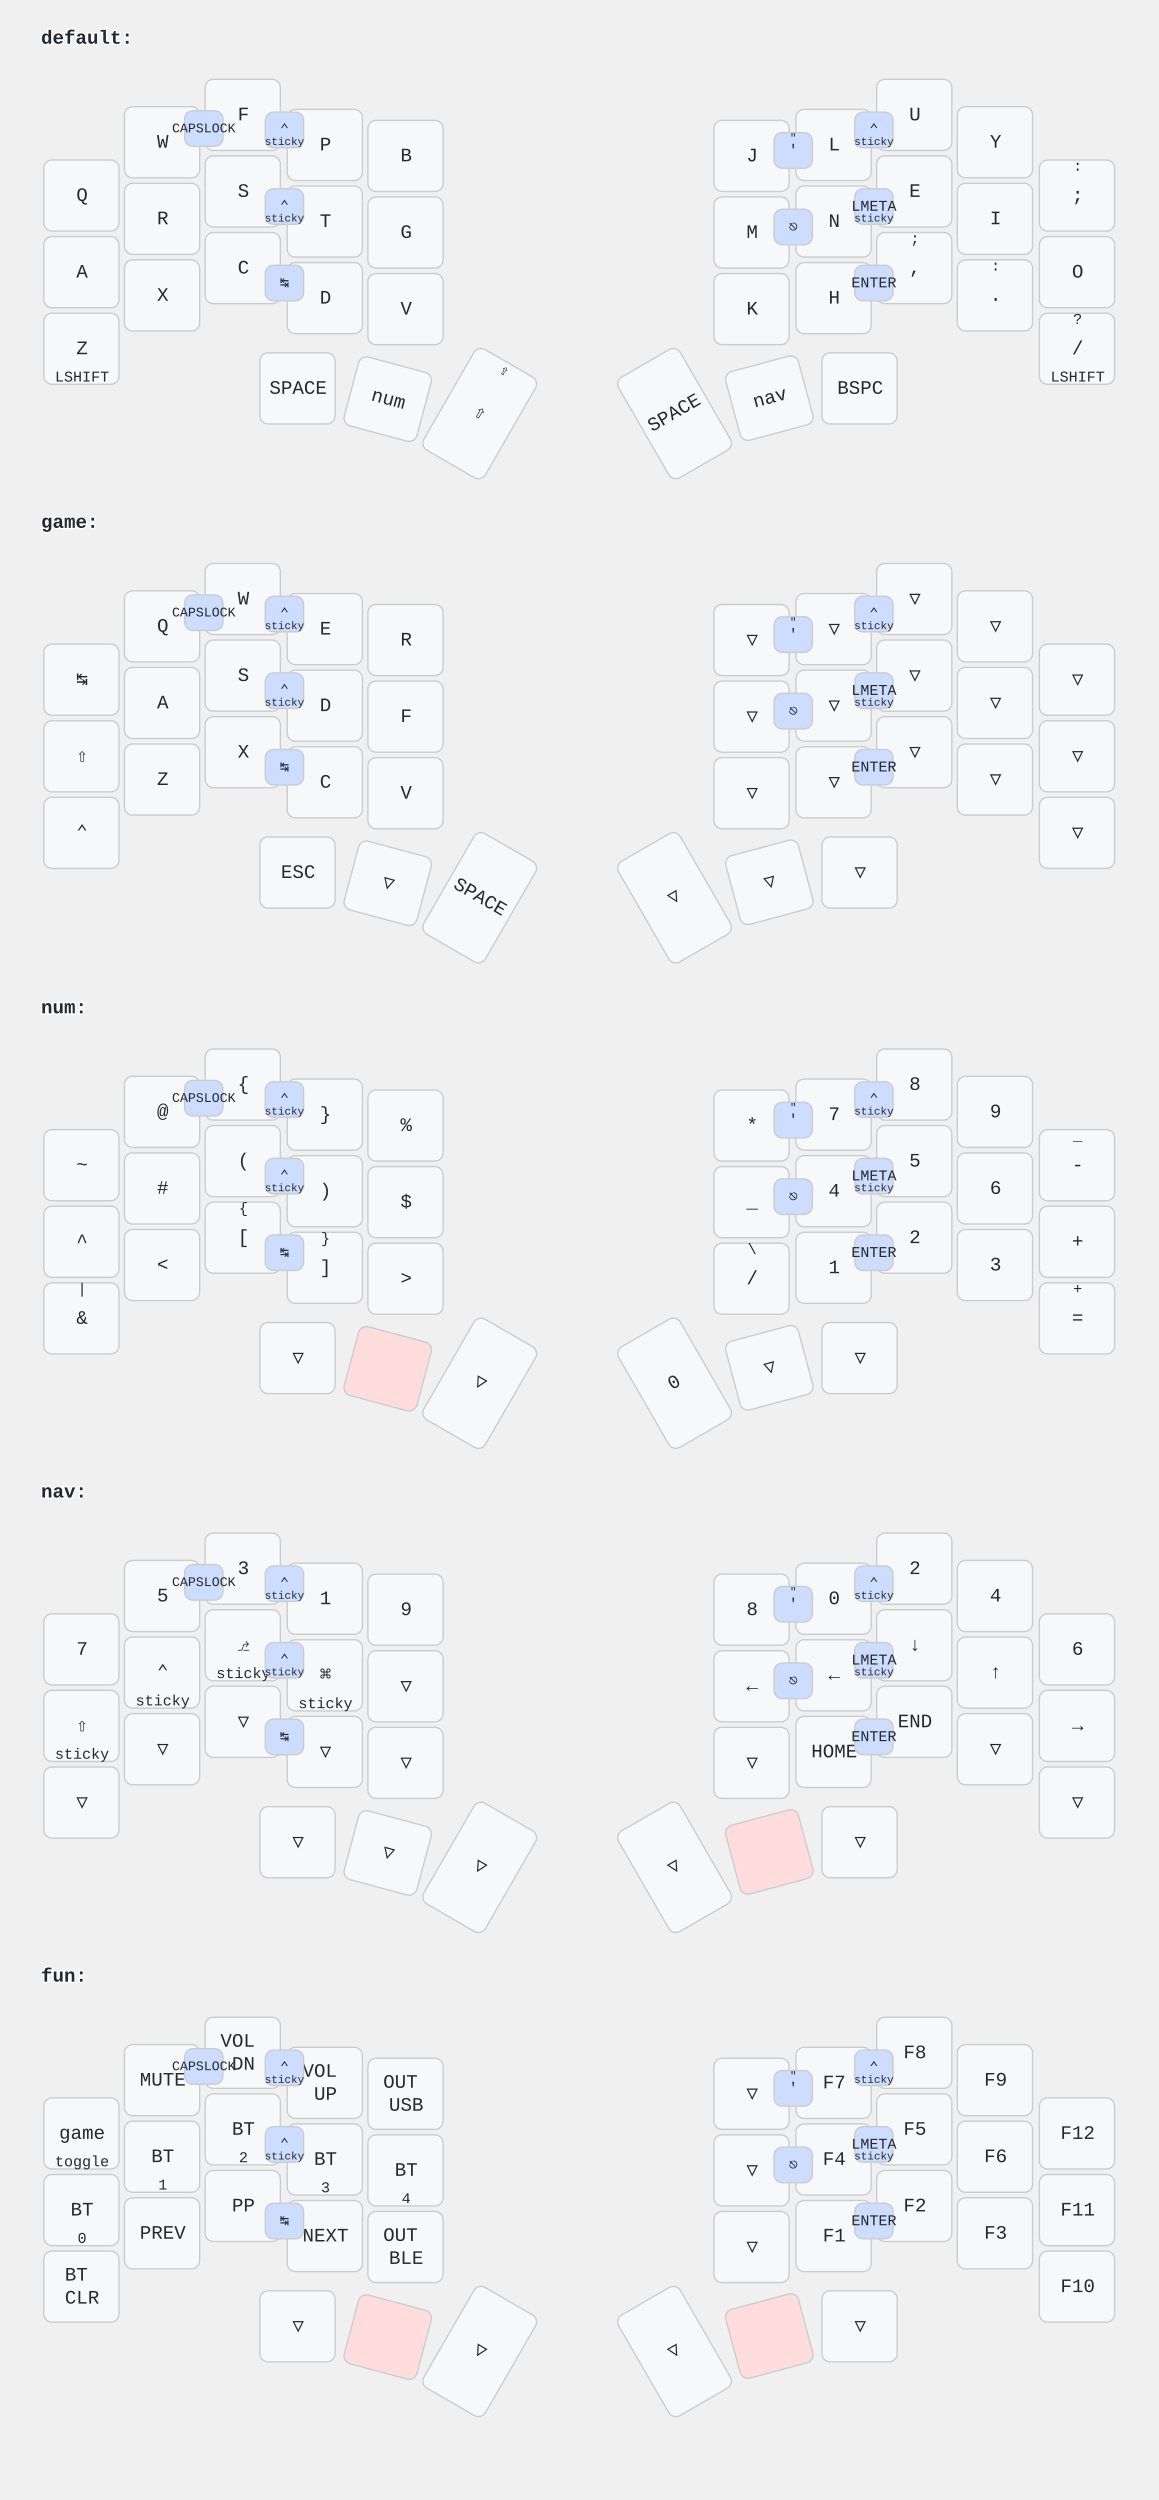
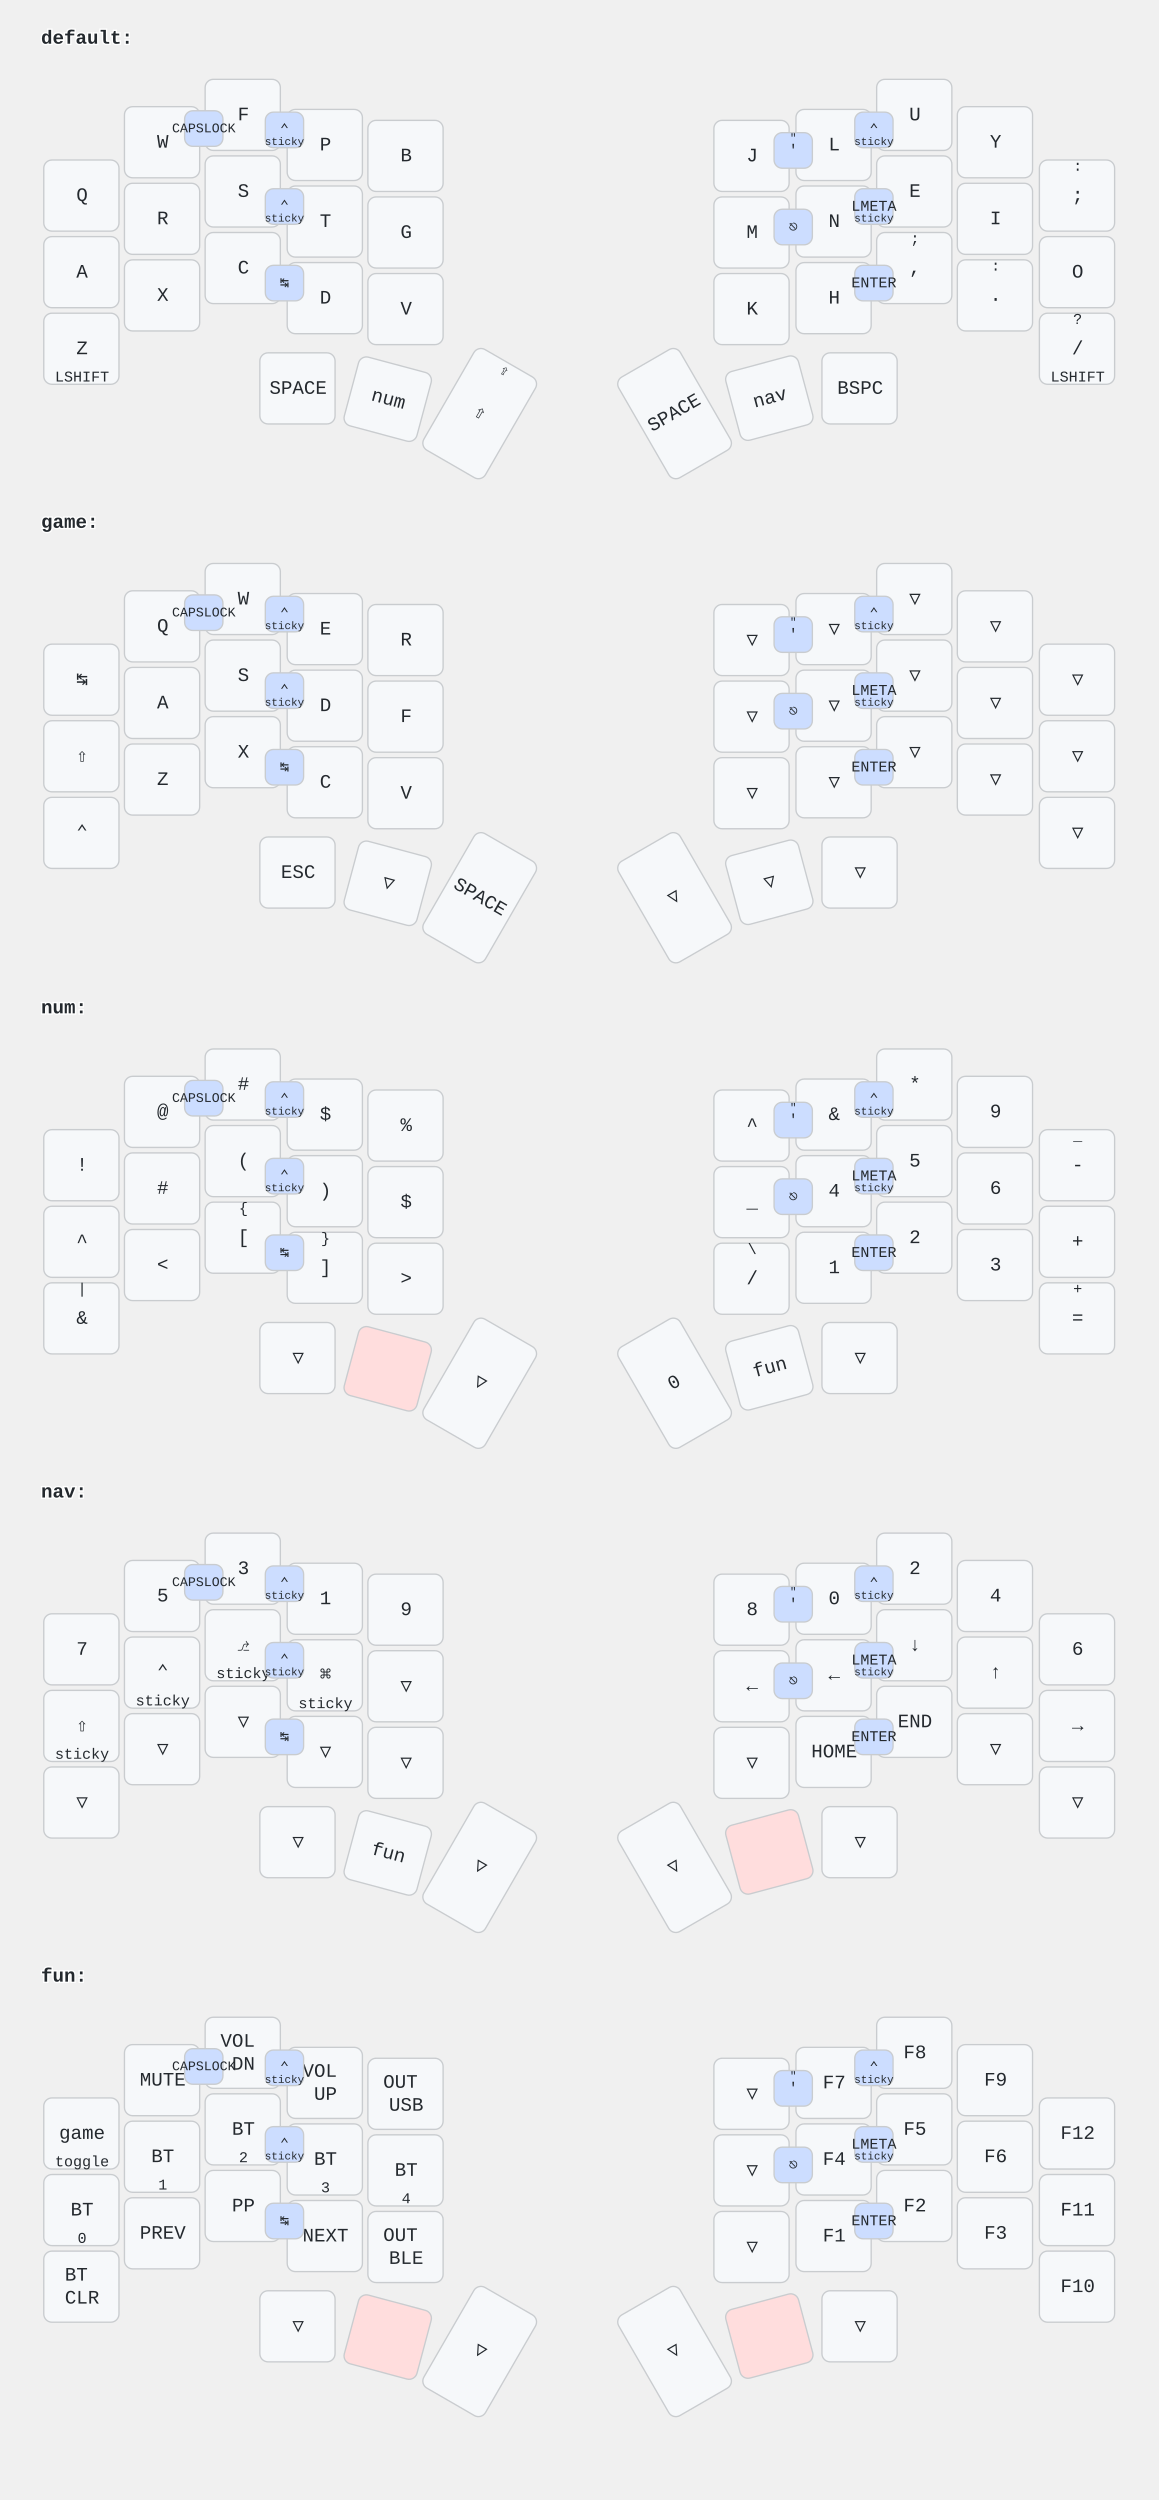
<svg xmlns="http://www.w3.org/2000/svg" width="847" height="1828" viewBox="0 0 847 1828" class="keymap">
  <style>/* font and background color specifications */
svg {
    font-family: SFMono-Regular,Consolas,Liberation Mono,Menlo,monospace;
    font-size: 14px;
    font-kerning: normal;
    text-rendering: optimizeLegibility;
    fill: #24292e;
}

/* default key styling */
rect {
    fill: #f6f8fa;
    stroke: #c9cccf;
    stroke-width: 1;
}

/* color accent for combo boxes */
rect.combo {
    fill: #cdf;
}

/* color accent for held keys */
rect.held, rect.combo.held {
    fill: #fdd;
}

/* color accent for ghost (optional) keys */
rect.ghost, rect.combo.ghost {
    fill: #ddd;
}

text {
    text-anchor: middle;
    dominant-baseline: middle;
}

/* styling for layer labels */
text.label {
    font-weight: bold;
    text-anchor: start;
    stroke: white;
    stroke-width: 2;
    paint-order: stroke;
}

/* styling for combo tap, and key hold/shifted label text */
text.combo, text.hold, text.shifted {
    font-size: 11px;
}

text.hold {
    text-anchor: middle;
    dominant-baseline: auto;
}

text.shifted {
    text-anchor: middle;
    dominant-baseline: hanging;
}

/* styling for hold/shifted label text in combo box */
text.combo.hold, text.combo.shifted {
    font-size: 8px;
}

/* styling for combo dendrons */
path {
    stroke-width: 1;
    stroke: gray;
    fill: none;
}
</style>
  <g transform="translate(30, 0)" class="layer-default">
    <text x="0" y="28" class="label" id="default">default:</text>
    <g transform="translate(0, 56)">
      <g transform="translate(30, 87)" class="key keypos-0">
        <rect rx="6" ry="6" x="-28" y="-26" width="55" height="52" class="key" />
        <text x="0" y="0" class="key tap">Q</text>
      </g>
      <g transform="translate(89, 48)" class="key keypos-1">
        <rect rx="6" ry="6" x="-28" y="-26" width="55" height="52" class="key" />
        <text x="0" y="0" class="key tap">W</text>
      </g>
      <g transform="translate(148, 28)" class="key keypos-2">
        <rect rx="6" ry="6" x="-28" y="-26" width="55" height="52" class="key" />
        <text x="0" y="0" class="key tap">F</text>
      </g>
      <g transform="translate(208, 50)" class="key keypos-3">
        <rect rx="6" ry="6" x="-28" y="-26" width="55" height="52" class="key" />
        <text x="0" y="0" class="key tap">P</text>
      </g>
      <g transform="translate(267, 58)" class="key keypos-4">
        <rect rx="6" ry="6" x="-28" y="-26" width="55" height="52" class="key" />
        <text x="0" y="0" class="key tap">B</text>
      </g>
      <g transform="translate(520, 58)" class="key keypos-5">
        <rect rx="6" ry="6" x="-28" y="-26" width="55" height="52" class="key" />
        <text x="0" y="0" class="key tap">J</text>
      </g>
      <g transform="translate(580, 50)" class="key keypos-6">
        <rect rx="6" ry="6" x="-28" y="-26" width="55" height="52" class="key" />
        <text x="0" y="0" class="key tap">L</text>
      </g>
      <g transform="translate(639, 28)" class="key keypos-7">
        <rect rx="6" ry="6" x="-28" y="-26" width="55" height="52" class="key" />
        <text x="0" y="0" class="key tap">U</text>
      </g>
      <g transform="translate(698, 48)" class="key keypos-8">
        <rect rx="6" ry="6" x="-28" y="-26" width="55" height="52" class="key" />
        <text x="0" y="0" class="key tap">Y</text>
      </g>
      <g transform="translate(758, 87)" class="key keypos-9">
        <rect rx="6" ry="6" x="-28" y="-26" width="55" height="52" class="key" />
        <text x="0" y="0" class="key tap">;</text>
        <text x="0" y="-24" class="key shifted">:</text>
      </g>
      <g transform="translate(30, 143)" class="key keypos-10">
        <rect rx="6" ry="6" x="-28" y="-26" width="55" height="52" class="key" />
        <text x="0" y="0" class="key tap">A</text>
      </g>
      <g transform="translate(89, 104)" class="key keypos-11">
        <rect rx="6" ry="6" x="-28" y="-26" width="55" height="52" class="key" />
        <text x="0" y="0" class="key tap">R</text>
      </g>
      <g transform="translate(148, 84)" class="key keypos-12">
        <rect rx="6" ry="6" x="-28" y="-26" width="55" height="52" class="key" />
        <text x="0" y="0" class="key tap">S</text>
      </g>
      <g transform="translate(208, 106)" class="key keypos-13">
        <rect rx="6" ry="6" x="-28" y="-26" width="55" height="52" class="key" />
        <text x="0" y="0" class="key tap">T</text>
      </g>
      <g transform="translate(267, 114)" class="key keypos-14">
        <rect rx="6" ry="6" x="-28" y="-26" width="55" height="52" class="key" />
        <text x="0" y="0" class="key tap">G</text>
      </g>
      <g transform="translate(520, 114)" class="key keypos-15">
        <rect rx="6" ry="6" x="-28" y="-26" width="55" height="52" class="key" />
        <text x="0" y="0" class="key tap">M</text>
      </g>
      <g transform="translate(580, 106)" class="key keypos-16">
        <rect rx="6" ry="6" x="-28" y="-26" width="55" height="52" class="key" />
        <text x="0" y="0" class="key tap">N</text>
      </g>
      <g transform="translate(639, 84)" class="key keypos-17">
        <rect rx="6" ry="6" x="-28" y="-26" width="55" height="52" class="key" />
        <text x="0" y="0" class="key tap">E</text>
      </g>
      <g transform="translate(698, 104)" class="key keypos-18">
        <rect rx="6" ry="6" x="-28" y="-26" width="55" height="52" class="key" />
        <text x="0" y="0" class="key tap">I</text>
      </g>
      <g transform="translate(758, 143)" class="key keypos-19">
        <rect rx="6" ry="6" x="-28" y="-26" width="55" height="52" class="key" />
        <text x="0" y="0" class="key tap">O</text>
      </g>
      <g transform="translate(30, 199)" class="key keypos-20">
        <rect rx="6" ry="6" x="-28" y="-26" width="55" height="52" class="key" />
        <text x="0" y="0" class="key tap">Z</text>
        <text x="0" y="24" class="key hold">LSHIFT</text>
      </g>
      <g transform="translate(89, 160)" class="key keypos-21">
        <rect rx="6" ry="6" x="-28" y="-26" width="55" height="52" class="key" />
        <text x="0" y="0" class="key tap">X</text>
      </g>
      <g transform="translate(148, 140)" class="key keypos-22">
        <rect rx="6" ry="6" x="-28" y="-26" width="55" height="52" class="key" />
        <text x="0" y="0" class="key tap">C</text>
      </g>
      <g transform="translate(208, 162)" class="key keypos-23">
        <rect rx="6" ry="6" x="-28" y="-26" width="55" height="52" class="key" />
        <text x="0" y="0" class="key tap">D</text>
      </g>
      <g transform="translate(267, 170)" class="key keypos-24">
        <rect rx="6" ry="6" x="-28" y="-26" width="55" height="52" class="key" />
        <text x="0" y="0" class="key tap">V</text>
      </g>
      <g transform="translate(520, 170)" class="key keypos-25">
        <rect rx="6" ry="6" x="-28" y="-26" width="55" height="52" class="key" />
        <text x="0" y="0" class="key tap">K</text>
      </g>
      <g transform="translate(580, 162)" class="key keypos-26">
        <rect rx="6" ry="6" x="-28" y="-26" width="55" height="52" class="key" />
        <text x="0" y="0" class="key tap">H</text>
      </g>
      <g transform="translate(639, 140)" class="key keypos-27">
        <rect rx="6" ry="6" x="-28" y="-26" width="55" height="52" class="key" />
        <text x="0" y="0" class="key tap">,</text>
        <text x="0" y="-24" class="key shifted">;</text>
      </g>
      <g transform="translate(698, 160)" class="key keypos-28">
        <rect rx="6" ry="6" x="-28" y="-26" width="55" height="52" class="key" />
        <text x="0" y="0" class="key tap">.</text>
        <text x="0" y="-24" class="key shifted">:</text>
      </g>
      <g transform="translate(758, 199)" class="key keypos-29">
        <rect rx="6" ry="6" x="-28" y="-26" width="55" height="52" class="key" />
        <text x="0" y="0" class="key tap">/</text>
        <text x="0" y="24" class="key hold">LSHIFT</text>
        <text x="0" y="-24" class="key shifted">?</text>
      </g>
      <g transform="translate(188, 228)" class="key keypos-30">
        <rect rx="6" ry="6" x="-28" y="-26" width="55" height="52" class="key" />
        <text x="0" y="0" class="key tap">SPACE</text>
      </g>
      <g transform="translate(254, 236) rotate(15.0)" class="key keypos-31">
        <rect rx="6" ry="6" x="-28" y="-26" width="55" height="52" class="key" />
        <a href="#num">
          <text x="0" y="0" class="key tap layer-activator">num</text>
        </a>
      </g>
      <g transform="translate(321, 246) rotate(30.0)" class="key keypos-32">
        <rect rx="6" ry="6" x="-26" y="-42" width="52" height="85" class="key" />
        <text x="0" y="0" class="key tap">⇧</text>
        <text x="0" y="-40" class="key shifted">⇪</text>
      </g>
      <g transform="translate(463, 246) rotate(-30.0)" class="key keypos-33">
        <rect rx="6" ry="6" x="-26" y="-42" width="52" height="85" class="key" />
        <text x="0" y="0" class="key tap">SPACE</text>
      </g>
      <g transform="translate(533, 235) rotate(-15.0)" class="key keypos-34">
        <rect rx="6" ry="6" x="-28" y="-26" width="55" height="52" class="key" />
        <a href="#nav">
          <text x="0" y="0" class="key tap layer-activator">nav</text>
        </a>
      </g>
      <g transform="translate(599, 228)" class="key keypos-35">
        <rect rx="6" ry="6" x="-28" y="-26" width="55" height="52" class="key" />
        <text x="0" y="0" class="key tap">BSPC</text>
      </g>
      <g class="combo combopos-0">
        <rect rx="6" ry="6" x="536" y="41" width="28" height="26" class="combo" />
        <text x="550" y="54" class="combo tap">'</text>
        <text x="550" y="43" class="combo shifted">"</text>
      </g>
      <g class="combo combopos-1">
        <rect rx="6" ry="6" x="536" y="97" width="28" height="26" class="combo" />
        <text x="550" y="110" class="combo tap">⎋</text>
      </g>
      <g class="combo combopos-2">
        <rect rx="6" ry="6" x="595" y="82" width="28" height="26" class="combo" />
        <text x="609" y="95" class="combo tap">LMETA</text>
        <text x="609" y="106" class="combo hold">sticky</text>
      </g>
      <g class="combo combopos-3">
        <rect rx="6" ry="6" x="595" y="26" width="28" height="26" class="combo" />
        <text x="609" y="39" class="combo tap">⌃</text>
        <text x="609" y="50" class="combo hold">sticky</text>
      </g>
      <g class="combo combopos-4">
        <rect rx="6" ry="6" x="164" y="26" width="28" height="26" class="combo" />
        <text x="178" y="39" class="combo tap">⌃</text>
        <text x="178" y="50" class="combo hold">sticky</text>
      </g>
      <g class="combo combopos-5">
        <rect rx="6" ry="6" x="164" y="82" width="28" height="26" class="combo" />
        <text x="178" y="95" class="combo tap">⌃</text>
        <text x="178" y="106" class="combo hold">sticky</text>
      </g>
      <g class="combo combopos-6">
        <rect rx="6" ry="6" x="595" y="138" width="28" height="26" class="combo" />
        <text x="609" y="151" class="combo tap">ENTER</text>
      </g>
      <g class="combo combopos-7">
        <rect rx="6" ry="6" x="164" y="138" width="28" height="26" class="combo" />
        <text x="178" y="151" class="combo tap">↹</text>
      </g>
      <g class="combo combopos-8">
        <rect rx="6" ry="6" x="105" y="25" width="28" height="26" class="combo" />
        <text x="119" y="38" class="combo tap">
          <tspan style="font-size: 88%">CAPSLOCK</tspan>
        </text>
      </g>
    </g>
  </g>
  <g transform="translate(30, 354)" class="layer-game">
    <text x="0" y="28" class="label" id="game">game:</text>
    <g transform="translate(0, 56)">
      <g transform="translate(30, 87)" class="key keypos-0">
        <rect rx="6" ry="6" x="-28" y="-26" width="55" height="52" class="key" />
        <text x="0" y="0" class="key tap">↹</text>
      </g>
      <g transform="translate(89, 48)" class="key keypos-1">
        <rect rx="6" ry="6" x="-28" y="-26" width="55" height="52" class="key" />
        <text x="0" y="0" class="key tap">Q</text>
      </g>
      <g transform="translate(148, 28)" class="key keypos-2">
        <rect rx="6" ry="6" x="-28" y="-26" width="55" height="52" class="key" />
        <text x="0" y="0" class="key tap">W</text>
      </g>
      <g transform="translate(208, 50)" class="key keypos-3">
        <rect rx="6" ry="6" x="-28" y="-26" width="55" height="52" class="key" />
        <text x="0" y="0" class="key tap">E</text>
      </g>
      <g transform="translate(267, 58)" class="key keypos-4">
        <rect rx="6" ry="6" x="-28" y="-26" width="55" height="52" class="key" />
        <text x="0" y="0" class="key tap">R</text>
      </g>
      <g transform="translate(520, 58)" class="key trans keypos-5">
        <rect rx="6" ry="6" x="-28" y="-26" width="55" height="52" class="key trans" />
        <text x="0" y="0" class="key trans tap">▽</text>
      </g>
      <g transform="translate(580, 50)" class="key trans keypos-6">
        <rect rx="6" ry="6" x="-28" y="-26" width="55" height="52" class="key trans" />
        <text x="0" y="0" class="key trans tap">▽</text>
      </g>
      <g transform="translate(639, 28)" class="key trans keypos-7">
        <rect rx="6" ry="6" x="-28" y="-26" width="55" height="52" class="key trans" />
        <text x="0" y="0" class="key trans tap">▽</text>
      </g>
      <g transform="translate(698, 48)" class="key trans keypos-8">
        <rect rx="6" ry="6" x="-28" y="-26" width="55" height="52" class="key trans" />
        <text x="0" y="0" class="key trans tap">▽</text>
      </g>
      <g transform="translate(758, 87)" class="key trans keypos-9">
        <rect rx="6" ry="6" x="-28" y="-26" width="55" height="52" class="key trans" />
        <text x="0" y="0" class="key trans tap">▽</text>
      </g>
      <g transform="translate(30, 143)" class="key keypos-10">
        <rect rx="6" ry="6" x="-28" y="-26" width="55" height="52" class="key" />
        <text x="0" y="0" class="key tap">⇧</text>
      </g>
      <g transform="translate(89, 104)" class="key keypos-11">
        <rect rx="6" ry="6" x="-28" y="-26" width="55" height="52" class="key" />
        <text x="0" y="0" class="key tap">A</text>
      </g>
      <g transform="translate(148, 84)" class="key keypos-12">
        <rect rx="6" ry="6" x="-28" y="-26" width="55" height="52" class="key" />
        <text x="0" y="0" class="key tap">S</text>
      </g>
      <g transform="translate(208, 106)" class="key keypos-13">
        <rect rx="6" ry="6" x="-28" y="-26" width="55" height="52" class="key" />
        <text x="0" y="0" class="key tap">D</text>
      </g>
      <g transform="translate(267, 114)" class="key keypos-14">
        <rect rx="6" ry="6" x="-28" y="-26" width="55" height="52" class="key" />
        <text x="0" y="0" class="key tap">F</text>
      </g>
      <g transform="translate(520, 114)" class="key trans keypos-15">
        <rect rx="6" ry="6" x="-28" y="-26" width="55" height="52" class="key trans" />
        <text x="0" y="0" class="key trans tap">▽</text>
      </g>
      <g transform="translate(580, 106)" class="key trans keypos-16">
        <rect rx="6" ry="6" x="-28" y="-26" width="55" height="52" class="key trans" />
        <text x="0" y="0" class="key trans tap">▽</text>
      </g>
      <g transform="translate(639, 84)" class="key trans keypos-17">
        <rect rx="6" ry="6" x="-28" y="-26" width="55" height="52" class="key trans" />
        <text x="0" y="0" class="key trans tap">▽</text>
      </g>
      <g transform="translate(698, 104)" class="key trans keypos-18">
        <rect rx="6" ry="6" x="-28" y="-26" width="55" height="52" class="key trans" />
        <text x="0" y="0" class="key trans tap">▽</text>
      </g>
      <g transform="translate(758, 143)" class="key trans keypos-19">
        <rect rx="6" ry="6" x="-28" y="-26" width="55" height="52" class="key trans" />
        <text x="0" y="0" class="key trans tap">▽</text>
      </g>
      <g transform="translate(30, 199)" class="key keypos-20">
        <rect rx="6" ry="6" x="-28" y="-26" width="55" height="52" class="key" />
        <text x="0" y="0" class="key tap">⌃</text>
      </g>
      <g transform="translate(89, 160)" class="key keypos-21">
        <rect rx="6" ry="6" x="-28" y="-26" width="55" height="52" class="key" />
        <text x="0" y="0" class="key tap">Z</text>
      </g>
      <g transform="translate(148, 140)" class="key keypos-22">
        <rect rx="6" ry="6" x="-28" y="-26" width="55" height="52" class="key" />
        <text x="0" y="0" class="key tap">X</text>
      </g>
      <g transform="translate(208, 162)" class="key keypos-23">
        <rect rx="6" ry="6" x="-28" y="-26" width="55" height="52" class="key" />
        <text x="0" y="0" class="key tap">C</text>
      </g>
      <g transform="translate(267, 170)" class="key keypos-24">
        <rect rx="6" ry="6" x="-28" y="-26" width="55" height="52" class="key" />
        <text x="0" y="0" class="key tap">V</text>
      </g>
      <g transform="translate(520, 170)" class="key trans keypos-25">
        <rect rx="6" ry="6" x="-28" y="-26" width="55" height="52" class="key trans" />
        <text x="0" y="0" class="key trans tap">▽</text>
      </g>
      <g transform="translate(580, 162)" class="key trans keypos-26">
        <rect rx="6" ry="6" x="-28" y="-26" width="55" height="52" class="key trans" />
        <text x="0" y="0" class="key trans tap">▽</text>
      </g>
      <g transform="translate(639, 140)" class="key trans keypos-27">
        <rect rx="6" ry="6" x="-28" y="-26" width="55" height="52" class="key trans" />
        <text x="0" y="0" class="key trans tap">▽</text>
      </g>
      <g transform="translate(698, 160)" class="key trans keypos-28">
        <rect rx="6" ry="6" x="-28" y="-26" width="55" height="52" class="key trans" />
        <text x="0" y="0" class="key trans tap">▽</text>
      </g>
      <g transform="translate(758, 199)" class="key trans keypos-29">
        <rect rx="6" ry="6" x="-28" y="-26" width="55" height="52" class="key trans" />
        <text x="0" y="0" class="key trans tap">▽</text>
      </g>
      <g transform="translate(188, 228)" class="key keypos-30">
        <rect rx="6" ry="6" x="-28" y="-26" width="55" height="52" class="key" />
        <text x="0" y="0" class="key tap">ESC</text>
      </g>
      <g transform="translate(254, 236) rotate(15.0)" class="key trans keypos-31">
        <rect rx="6" ry="6" x="-28" y="-26" width="55" height="52" class="key trans" />
        <text x="0" y="0" class="key trans tap">▽</text>
      </g>
      <g transform="translate(321, 246) rotate(30.0)" class="key keypos-32">
        <rect rx="6" ry="6" x="-26" y="-42" width="52" height="85" class="key" />
        <text x="0" y="0" class="key tap">SPACE</text>
      </g>
      <g transform="translate(463, 246) rotate(-30.0)" class="key trans keypos-33">
        <rect rx="6" ry="6" x="-26" y="-42" width="52" height="85" class="key trans" />
        <text x="0" y="0" class="key trans tap">▽</text>
      </g>
      <g transform="translate(533, 235) rotate(-15.0)" class="key trans keypos-34">
        <rect rx="6" ry="6" x="-28" y="-26" width="55" height="52" class="key trans" />
        <text x="0" y="0" class="key trans tap">▽</text>
      </g>
      <g transform="translate(599, 228)" class="key trans keypos-35">
        <rect rx="6" ry="6" x="-28" y="-26" width="55" height="52" class="key trans" />
        <text x="0" y="0" class="key trans tap">▽</text>
      </g>
      <g class="combo combopos-0">
        <rect rx="6" ry="6" x="536" y="41" width="28" height="26" class="combo" />
        <text x="550" y="54" class="combo tap">'</text>
        <text x="550" y="43" class="combo shifted">"</text>
      </g>
      <g class="combo combopos-1">
        <rect rx="6" ry="6" x="536" y="97" width="28" height="26" class="combo" />
        <text x="550" y="110" class="combo tap">⎋</text>
      </g>
      <g class="combo combopos-2">
        <rect rx="6" ry="6" x="595" y="82" width="28" height="26" class="combo" />
        <text x="609" y="95" class="combo tap">LMETA</text>
        <text x="609" y="106" class="combo hold">sticky</text>
      </g>
      <g class="combo combopos-3">
        <rect rx="6" ry="6" x="595" y="26" width="28" height="26" class="combo" />
        <text x="609" y="39" class="combo tap">⌃</text>
        <text x="609" y="50" class="combo hold">sticky</text>
      </g>
      <g class="combo combopos-4">
        <rect rx="6" ry="6" x="164" y="26" width="28" height="26" class="combo" />
        <text x="178" y="39" class="combo tap">⌃</text>
        <text x="178" y="50" class="combo hold">sticky</text>
      </g>
      <g class="combo combopos-5">
        <rect rx="6" ry="6" x="164" y="82" width="28" height="26" class="combo" />
        <text x="178" y="95" class="combo tap">⌃</text>
        <text x="178" y="106" class="combo hold">sticky</text>
      </g>
      <g class="combo combopos-6">
        <rect rx="6" ry="6" x="595" y="138" width="28" height="26" class="combo" />
        <text x="609" y="151" class="combo tap">ENTER</text>
      </g>
      <g class="combo combopos-7">
        <rect rx="6" ry="6" x="164" y="138" width="28" height="26" class="combo" />
        <text x="178" y="151" class="combo tap">↹</text>
      </g>
      <g class="combo combopos-8">
        <rect rx="6" ry="6" x="105" y="25" width="28" height="26" class="combo" />
        <text x="119" y="38" class="combo tap">
          <tspan style="font-size: 88%">CAPSLOCK</tspan>
        </text>
      </g>
    </g>
  </g>
  <g transform="translate(30, 709)" class="layer-num">
    <text x="0" y="28" class="label" id="num">num:</text>
    <g transform="translate(0, 56)">
      <g transform="translate(30, 87)" class="key keypos-0">
        <rect rx="6" ry="6" x="-28" y="-26" width="55" height="52" class="key" />
-         <text x="0" y="0" class="key tap">~</text>
+         <text x="0" y="0" class="key tap">!</text>
      </g>
      <g transform="translate(89, 48)" class="key keypos-1">
        <rect rx="6" ry="6" x="-28" y="-26" width="55" height="52" class="key" />
        <text x="0" y="0" class="key tap">@</text>
      </g>
      <g transform="translate(148, 28)" class="key keypos-2">
        <rect rx="6" ry="6" x="-28" y="-26" width="55" height="52" class="key" />
-         <text x="0" y="0" class="key tap">{</text>
+         <text x="0" y="0" class="key tap">#</text>
      </g>
      <g transform="translate(208, 50)" class="key keypos-3">
        <rect rx="6" ry="6" x="-28" y="-26" width="55" height="52" class="key" />
-         <text x="0" y="0" class="key tap">}</text>
+         <text x="0" y="0" class="key tap">$</text>
      </g>
      <g transform="translate(267, 58)" class="key keypos-4">
        <rect rx="6" ry="6" x="-28" y="-26" width="55" height="52" class="key" />
        <text x="0" y="0" class="key tap">%</text>
      </g>
      <g transform="translate(520, 58)" class="key keypos-5">
        <rect rx="6" ry="6" x="-28" y="-26" width="55" height="52" class="key" />
+         <text x="0" y="0" class="key tap">^</text>
+       </g>
+       <g transform="translate(580, 50)" class="key keypos-6">
+         <rect rx="6" ry="6" x="-28" y="-26" width="55" height="52" class="key" />
+         <text x="0" y="0" class="key tap">&amp;</text>
+       </g>
+       <g transform="translate(639, 28)" class="key keypos-7">
+         <rect rx="6" ry="6" x="-28" y="-26" width="55" height="52" class="key" />
        <text x="0" y="0" class="key tap">*</text>
-       </g>
-       <g transform="translate(580, 50)" class="key keypos-6">
-         <rect rx="6" ry="6" x="-28" y="-26" width="55" height="52" class="key" />
-         <text x="0" y="0" class="key tap">7</text>
-       </g>
-       <g transform="translate(639, 28)" class="key keypos-7">
-         <rect rx="6" ry="6" x="-28" y="-26" width="55" height="52" class="key" />
-         <text x="0" y="0" class="key tap">8</text>
      </g>
      <g transform="translate(698, 48)" class="key keypos-8">
        <rect rx="6" ry="6" x="-28" y="-26" width="55" height="52" class="key" />
        <text x="0" y="0" class="key tap">9</text>
      </g>
      <g transform="translate(758, 87)" class="key keypos-9">
        <rect rx="6" ry="6" x="-28" y="-26" width="55" height="52" class="key" />
        <text x="0" y="0" class="key tap">-</text>
        <text x="0" y="-24" class="key shifted">_</text>
      </g>
      <g transform="translate(30, 143)" class="key keypos-10">
        <rect rx="6" ry="6" x="-28" y="-26" width="55" height="52" class="key" />
        <text x="0" y="0" class="key tap">^</text>
      </g>
      <g transform="translate(89, 104)" class="key keypos-11">
        <rect rx="6" ry="6" x="-28" y="-26" width="55" height="52" class="key" />
        <text x="0" y="0" class="key tap">#</text>
      </g>
      <g transform="translate(148, 84)" class="key keypos-12">
        <rect rx="6" ry="6" x="-28" y="-26" width="55" height="52" class="key" />
        <text x="0" y="0" class="key tap">(</text>
      </g>
      <g transform="translate(208, 106)" class="key keypos-13">
        <rect rx="6" ry="6" x="-28" y="-26" width="55" height="52" class="key" />
        <text x="0" y="0" class="key tap">)</text>
      </g>
      <g transform="translate(267, 114)" class="key keypos-14">
        <rect rx="6" ry="6" x="-28" y="-26" width="55" height="52" class="key" />
        <text x="0" y="0" class="key tap">$</text>
      </g>
      <g transform="translate(520, 114)" class="key keypos-15">
        <rect rx="6" ry="6" x="-28" y="-26" width="55" height="52" class="key" />
        <text x="0" y="0" class="key tap">_</text>
      </g>
      <g transform="translate(580, 106)" class="key keypos-16">
        <rect rx="6" ry="6" x="-28" y="-26" width="55" height="52" class="key" />
        <text x="0" y="0" class="key tap">4</text>
      </g>
      <g transform="translate(639, 84)" class="key keypos-17">
        <rect rx="6" ry="6" x="-28" y="-26" width="55" height="52" class="key" />
        <text x="0" y="0" class="key tap">5</text>
      </g>
      <g transform="translate(698, 104)" class="key keypos-18">
        <rect rx="6" ry="6" x="-28" y="-26" width="55" height="52" class="key" />
        <text x="0" y="0" class="key tap">6</text>
      </g>
      <g transform="translate(758, 143)" class="key keypos-19">
        <rect rx="6" ry="6" x="-28" y="-26" width="55" height="52" class="key" />
        <text x="0" y="0" class="key tap">+</text>
      </g>
      <g transform="translate(30, 199)" class="key keypos-20">
        <rect rx="6" ry="6" x="-28" y="-26" width="55" height="52" class="key" />
        <text x="0" y="0" class="key tap">&amp;</text>
        <text x="0" y="-24" class="key shifted">|</text>
      </g>
      <g transform="translate(89, 160)" class="key keypos-21">
        <rect rx="6" ry="6" x="-28" y="-26" width="55" height="52" class="key" />
        <text x="0" y="0" class="key tap">&lt;</text>
      </g>
      <g transform="translate(148, 140)" class="key keypos-22">
        <rect rx="6" ry="6" x="-28" y="-26" width="55" height="52" class="key" />
        <text x="0" y="0" class="key tap">[</text>
        <text x="0" y="-24" class="key shifted">{</text>
      </g>
      <g transform="translate(208, 162)" class="key keypos-23">
        <rect rx="6" ry="6" x="-28" y="-26" width="55" height="52" class="key" />
        <text x="0" y="0" class="key tap">]</text>
        <text x="0" y="-24" class="key shifted">}</text>
      </g>
      <g transform="translate(267, 170)" class="key keypos-24">
        <rect rx="6" ry="6" x="-28" y="-26" width="55" height="52" class="key" />
        <text x="0" y="0" class="key tap">&gt;</text>
      </g>
      <g transform="translate(520, 170)" class="key keypos-25">
        <rect rx="6" ry="6" x="-28" y="-26" width="55" height="52" class="key" />
        <text x="0" y="0" class="key tap">/</text>
        <text x="0" y="-24" class="key shifted">\</text>
      </g>
      <g transform="translate(580, 162)" class="key keypos-26">
        <rect rx="6" ry="6" x="-28" y="-26" width="55" height="52" class="key" />
        <text x="0" y="0" class="key tap">1</text>
      </g>
      <g transform="translate(639, 140)" class="key keypos-27">
        <rect rx="6" ry="6" x="-28" y="-26" width="55" height="52" class="key" />
        <text x="0" y="0" class="key tap">2</text>
      </g>
      <g transform="translate(698, 160)" class="key keypos-28">
        <rect rx="6" ry="6" x="-28" y="-26" width="55" height="52" class="key" />
        <text x="0" y="0" class="key tap">3</text>
      </g>
      <g transform="translate(758, 199)" class="key keypos-29">
        <rect rx="6" ry="6" x="-28" y="-26" width="55" height="52" class="key" />
        <text x="0" y="0" class="key tap">=</text>
        <text x="0" y="-24" class="key shifted">+</text>
      </g>
      <g transform="translate(188, 228)" class="key trans keypos-30">
        <rect rx="6" ry="6" x="-28" y="-26" width="55" height="52" class="key trans" />
        <text x="0" y="0" class="key trans tap">▽</text>
      </g>
      <g transform="translate(254, 236) rotate(15.0)" class="key held keypos-31">
        <rect rx="6" ry="6" x="-28" y="-26" width="55" height="52" class="key held" />
      </g>
      <g transform="translate(321, 246) rotate(30.0)" class="key trans keypos-32">
        <rect rx="6" ry="6" x="-26" y="-42" width="52" height="85" class="key trans" />
        <text x="0" y="0" class="key trans tap">▽</text>
      </g>
      <g transform="translate(463, 246) rotate(-30.0)" class="key keypos-33">
        <rect rx="6" ry="6" x="-26" y="-42" width="52" height="85" class="key" />
        <text x="0" y="0" class="key tap">0</text>
      </g>
-       <g transform="translate(533, 235) rotate(-15.0)" class="key trans keypos-34">
-         <rect rx="6" ry="6" x="-28" y="-26" width="55" height="52" class="key trans" />
-         <text x="0" y="0" class="key trans tap">▽</text>
+       <g transform="translate(533, 235) rotate(-15.0)" class="key keypos-34">
+         <rect rx="6" ry="6" x="-28" y="-26" width="55" height="52" class="key" />
+         <a href="#fun">
+           <text x="0" y="0" class="key tap layer-activator">fun</text>
+         </a>
      </g>
      <g transform="translate(599, 228)" class="key trans keypos-35">
        <rect rx="6" ry="6" x="-28" y="-26" width="55" height="52" class="key trans" />
        <text x="0" y="0" class="key trans tap">▽</text>
      </g>
      <g class="combo combopos-0">
        <rect rx="6" ry="6" x="536" y="41" width="28" height="26" class="combo" />
        <text x="550" y="54" class="combo tap">'</text>
        <text x="550" y="43" class="combo shifted">"</text>
      </g>
      <g class="combo combopos-1">
        <rect rx="6" ry="6" x="536" y="97" width="28" height="26" class="combo" />
        <text x="550" y="110" class="combo tap">⎋</text>
      </g>
      <g class="combo combopos-2">
        <rect rx="6" ry="6" x="595" y="82" width="28" height="26" class="combo" />
        <text x="609" y="95" class="combo tap">LMETA</text>
        <text x="609" y="106" class="combo hold">sticky</text>
      </g>
      <g class="combo combopos-3">
        <rect rx="6" ry="6" x="595" y="26" width="28" height="26" class="combo" />
        <text x="609" y="39" class="combo tap">⌃</text>
        <text x="609" y="50" class="combo hold">sticky</text>
      </g>
      <g class="combo combopos-4">
        <rect rx="6" ry="6" x="164" y="26" width="28" height="26" class="combo" />
        <text x="178" y="39" class="combo tap">⌃</text>
        <text x="178" y="50" class="combo hold">sticky</text>
      </g>
      <g class="combo combopos-5">
        <rect rx="6" ry="6" x="164" y="82" width="28" height="26" class="combo" />
        <text x="178" y="95" class="combo tap">⌃</text>
        <text x="178" y="106" class="combo hold">sticky</text>
      </g>
      <g class="combo combopos-6">
        <rect rx="6" ry="6" x="595" y="138" width="28" height="26" class="combo" />
        <text x="609" y="151" class="combo tap">ENTER</text>
      </g>
      <g class="combo combopos-7">
        <rect rx="6" ry="6" x="164" y="138" width="28" height="26" class="combo" />
        <text x="178" y="151" class="combo tap">↹</text>
      </g>
      <g class="combo combopos-8">
        <rect rx="6" ry="6" x="105" y="25" width="28" height="26" class="combo" />
        <text x="119" y="38" class="combo tap">
          <tspan style="font-size: 88%">CAPSLOCK</tspan>
        </text>
      </g>
    </g>
  </g>
  <g transform="translate(30, 1063)" class="layer-nav">
    <text x="0" y="28" class="label" id="nav">nav:</text>
    <g transform="translate(0, 56)">
      <g transform="translate(30, 87)" class="key keypos-0">
        <rect rx="6" ry="6" x="-28" y="-26" width="55" height="52" class="key" />
        <text x="0" y="0" class="key tap">7</text>
      </g>
      <g transform="translate(89, 48)" class="key keypos-1">
        <rect rx="6" ry="6" x="-28" y="-26" width="55" height="52" class="key" />
        <text x="0" y="0" class="key tap">5</text>
      </g>
      <g transform="translate(148, 28)" class="key keypos-2">
        <rect rx="6" ry="6" x="-28" y="-26" width="55" height="52" class="key" />
        <text x="0" y="0" class="key tap">3</text>
      </g>
      <g transform="translate(208, 50)" class="key keypos-3">
        <rect rx="6" ry="6" x="-28" y="-26" width="55" height="52" class="key" />
        <text x="0" y="0" class="key tap">1</text>
      </g>
      <g transform="translate(267, 58)" class="key keypos-4">
        <rect rx="6" ry="6" x="-28" y="-26" width="55" height="52" class="key" />
        <text x="0" y="0" class="key tap">9</text>
      </g>
      <g transform="translate(520, 58)" class="key keypos-5">
        <rect rx="6" ry="6" x="-28" y="-26" width="55" height="52" class="key" />
        <text x="0" y="0" class="key tap">8</text>
      </g>
      <g transform="translate(580, 50)" class="key keypos-6">
        <rect rx="6" ry="6" x="-28" y="-26" width="55" height="52" class="key" />
        <text x="0" y="0" class="key tap">0</text>
      </g>
      <g transform="translate(639, 28)" class="key keypos-7">
        <rect rx="6" ry="6" x="-28" y="-26" width="55" height="52" class="key" />
        <text x="0" y="0" class="key tap">2</text>
      </g>
      <g transform="translate(698, 48)" class="key keypos-8">
        <rect rx="6" ry="6" x="-28" y="-26" width="55" height="52" class="key" />
        <text x="0" y="0" class="key tap">4</text>
      </g>
      <g transform="translate(758, 87)" class="key keypos-9">
        <rect rx="6" ry="6" x="-28" y="-26" width="55" height="52" class="key" />
        <text x="0" y="0" class="key tap">6</text>
      </g>
      <g transform="translate(30, 143)" class="key keypos-10">
        <rect rx="6" ry="6" x="-28" y="-26" width="55" height="52" class="key" />
        <text x="0" y="0" class="key tap">⇧</text>
        <text x="0" y="24" class="key hold">sticky</text>
      </g>
      <g transform="translate(89, 104)" class="key keypos-11">
        <rect rx="6" ry="6" x="-28" y="-26" width="55" height="52" class="key" />
        <text x="0" y="0" class="key tap">⌃</text>
        <text x="0" y="24" class="key hold">sticky</text>
      </g>
      <g transform="translate(148, 84)" class="key keypos-12">
        <rect rx="6" ry="6" x="-28" y="-26" width="55" height="52" class="key" />
        <text x="0" y="0" class="key tap">⎇</text>
        <text x="0" y="24" class="key hold">sticky</text>
      </g>
      <g transform="translate(208, 106)" class="key keypos-13">
        <rect rx="6" ry="6" x="-28" y="-26" width="55" height="52" class="key" />
        <text x="0" y="0" class="key tap">⌘</text>
        <text x="0" y="24" class="key hold">sticky</text>
      </g>
      <g transform="translate(267, 114)" class="key trans keypos-14">
        <rect rx="6" ry="6" x="-28" y="-26" width="55" height="52" class="key trans" />
        <text x="0" y="0" class="key trans tap">▽</text>
      </g>
      <g transform="translate(520, 114)" class="key keypos-15">
        <rect rx="6" ry="6" x="-28" y="-26" width="55" height="52" class="key" />
        <text x="0" y="0" class="key tap">←</text>
      </g>
      <g transform="translate(580, 106)" class="key keypos-16">
        <rect rx="6" ry="6" x="-28" y="-26" width="55" height="52" class="key" />
        <text x="0" y="0" class="key tap">←</text>
      </g>
      <g transform="translate(639, 84)" class="key keypos-17">
        <rect rx="6" ry="6" x="-28" y="-26" width="55" height="52" class="key" />
        <text x="0" y="0" class="key tap">↓</text>
      </g>
      <g transform="translate(698, 104)" class="key keypos-18">
        <rect rx="6" ry="6" x="-28" y="-26" width="55" height="52" class="key" />
        <text x="0" y="0" class="key tap">↑</text>
      </g>
      <g transform="translate(758, 143)" class="key keypos-19">
        <rect rx="6" ry="6" x="-28" y="-26" width="55" height="52" class="key" />
        <text x="0" y="0" class="key tap">→</text>
      </g>
      <g transform="translate(30, 199)" class="key trans keypos-20">
        <rect rx="6" ry="6" x="-28" y="-26" width="55" height="52" class="key trans" />
        <text x="0" y="0" class="key trans tap">▽</text>
      </g>
      <g transform="translate(89, 160)" class="key trans keypos-21">
        <rect rx="6" ry="6" x="-28" y="-26" width="55" height="52" class="key trans" />
        <text x="0" y="0" class="key trans tap">▽</text>
      </g>
      <g transform="translate(148, 140)" class="key trans keypos-22">
        <rect rx="6" ry="6" x="-28" y="-26" width="55" height="52" class="key trans" />
        <text x="0" y="0" class="key trans tap">▽</text>
      </g>
      <g transform="translate(208, 162)" class="key trans keypos-23">
        <rect rx="6" ry="6" x="-28" y="-26" width="55" height="52" class="key trans" />
        <text x="0" y="0" class="key trans tap">▽</text>
      </g>
      <g transform="translate(267, 170)" class="key trans keypos-24">
        <rect rx="6" ry="6" x="-28" y="-26" width="55" height="52" class="key trans" />
        <text x="0" y="0" class="key trans tap">▽</text>
      </g>
      <g transform="translate(520, 170)" class="key trans keypos-25">
        <rect rx="6" ry="6" x="-28" y="-26" width="55" height="52" class="key trans" />
        <text x="0" y="0" class="key trans tap">▽</text>
      </g>
      <g transform="translate(580, 162)" class="key keypos-26">
        <rect rx="6" ry="6" x="-28" y="-26" width="55" height="52" class="key" />
        <text x="0" y="0" class="key tap">HOME</text>
      </g>
      <g transform="translate(639, 140)" class="key keypos-27">
        <rect rx="6" ry="6" x="-28" y="-26" width="55" height="52" class="key" />
        <text x="0" y="0" class="key tap">END</text>
      </g>
      <g transform="translate(698, 160)" class="key trans keypos-28">
        <rect rx="6" ry="6" x="-28" y="-26" width="55" height="52" class="key trans" />
        <text x="0" y="0" class="key trans tap">▽</text>
      </g>
      <g transform="translate(758, 199)" class="key trans keypos-29">
        <rect rx="6" ry="6" x="-28" y="-26" width="55" height="52" class="key trans" />
        <text x="0" y="0" class="key trans tap">▽</text>
      </g>
      <g transform="translate(188, 228)" class="key trans keypos-30">
        <rect rx="6" ry="6" x="-28" y="-26" width="55" height="52" class="key trans" />
        <text x="0" y="0" class="key trans tap">▽</text>
      </g>
-       <g transform="translate(254, 236) rotate(15.0)" class="key trans keypos-31">
-         <rect rx="6" ry="6" x="-28" y="-26" width="55" height="52" class="key trans" />
-         <text x="0" y="0" class="key trans tap">▽</text>
+       <g transform="translate(254, 236) rotate(15.0)" class="key keypos-31">
+         <rect rx="6" ry="6" x="-28" y="-26" width="55" height="52" class="key" />
+         <a href="#fun">
+           <text x="0" y="0" class="key tap layer-activator">fun</text>
+         </a>
      </g>
      <g transform="translate(321, 246) rotate(30.0)" class="key trans keypos-32">
        <rect rx="6" ry="6" x="-26" y="-42" width="52" height="85" class="key trans" />
        <text x="0" y="0" class="key trans tap">▽</text>
      </g>
      <g transform="translate(463, 246) rotate(-30.0)" class="key trans keypos-33">
        <rect rx="6" ry="6" x="-26" y="-42" width="52" height="85" class="key trans" />
        <text x="0" y="0" class="key trans tap">▽</text>
      </g>
      <g transform="translate(533, 235) rotate(-15.0)" class="key held keypos-34">
        <rect rx="6" ry="6" x="-28" y="-26" width="55" height="52" class="key held" />
      </g>
      <g transform="translate(599, 228)" class="key trans keypos-35">
        <rect rx="6" ry="6" x="-28" y="-26" width="55" height="52" class="key trans" />
        <text x="0" y="0" class="key trans tap">▽</text>
      </g>
      <g class="combo combopos-0">
        <rect rx="6" ry="6" x="536" y="41" width="28" height="26" class="combo" />
        <text x="550" y="54" class="combo tap">'</text>
        <text x="550" y="43" class="combo shifted">"</text>
      </g>
      <g class="combo combopos-1">
        <rect rx="6" ry="6" x="536" y="97" width="28" height="26" class="combo" />
        <text x="550" y="110" class="combo tap">⎋</text>
      </g>
      <g class="combo combopos-2">
        <rect rx="6" ry="6" x="595" y="82" width="28" height="26" class="combo" />
        <text x="609" y="95" class="combo tap">LMETA</text>
        <text x="609" y="106" class="combo hold">sticky</text>
      </g>
      <g class="combo combopos-3">
        <rect rx="6" ry="6" x="595" y="26" width="28" height="26" class="combo" />
        <text x="609" y="39" class="combo tap">⌃</text>
        <text x="609" y="50" class="combo hold">sticky</text>
      </g>
      <g class="combo combopos-4">
        <rect rx="6" ry="6" x="164" y="26" width="28" height="26" class="combo" />
        <text x="178" y="39" class="combo tap">⌃</text>
        <text x="178" y="50" class="combo hold">sticky</text>
      </g>
      <g class="combo combopos-5">
        <rect rx="6" ry="6" x="164" y="82" width="28" height="26" class="combo" />
        <text x="178" y="95" class="combo tap">⌃</text>
        <text x="178" y="106" class="combo hold">sticky</text>
      </g>
      <g class="combo combopos-6">
        <rect rx="6" ry="6" x="595" y="138" width="28" height="26" class="combo" />
        <text x="609" y="151" class="combo tap">ENTER</text>
      </g>
      <g class="combo combopos-7">
        <rect rx="6" ry="6" x="164" y="138" width="28" height="26" class="combo" />
        <text x="178" y="151" class="combo tap">↹</text>
      </g>
      <g class="combo combopos-8">
        <rect rx="6" ry="6" x="105" y="25" width="28" height="26" class="combo" />
        <text x="119" y="38" class="combo tap">
          <tspan style="font-size: 88%">CAPSLOCK</tspan>
        </text>
      </g>
    </g>
  </g>
  <g transform="translate(30, 1417)" class="layer-fun">
    <text x="0" y="28" class="label" id="fun">fun:</text>
    <g transform="translate(0, 56)">
      <g transform="translate(30, 87)" class="key keypos-0">
        <rect rx="6" ry="6" x="-28" y="-26" width="55" height="52" class="key" />
        <a href="#game">
          <text x="0" y="0" class="key tap layer-activator">game</text>
        </a>
        <text x="0" y="24" class="key hold">toggle</text>
      </g>
      <g transform="translate(89, 48)" class="key keypos-1">
        <rect rx="6" ry="6" x="-28" y="-26" width="55" height="52" class="key" />
        <text x="0" y="0" class="key tap">MUTE</text>
      </g>
      <g transform="translate(148, 28)" class="key keypos-2">
        <rect rx="6" ry="6" x="-28" y="-26" width="55" height="52" class="key" />
        <text x="0" y="0" class="key tap">
          <tspan x="0" dy="-0.6em">VOL</tspan>
          <tspan x="0" dy="1.2em">DN</tspan>
        </text>
      </g>
      <g transform="translate(208, 50)" class="key keypos-3">
        <rect rx="6" ry="6" x="-28" y="-26" width="55" height="52" class="key" />
        <text x="0" y="0" class="key tap">
          <tspan x="0" dy="-0.6em">VOL</tspan>
          <tspan x="0" dy="1.2em">UP</tspan>
        </text>
      </g>
      <g transform="translate(267, 58)" class="key keypos-4">
        <rect rx="6" ry="6" x="-28" y="-26" width="55" height="52" class="key" />
        <text x="0" y="0" class="key tap">
          <tspan x="0" dy="-0.6em">OUT</tspan>
          <tspan x="0" dy="1.2em">USB</tspan>
        </text>
      </g>
      <g transform="translate(520, 58)" class="key trans keypos-5">
        <rect rx="6" ry="6" x="-28" y="-26" width="55" height="52" class="key trans" />
        <text x="0" y="0" class="key trans tap">▽</text>
      </g>
      <g transform="translate(580, 50)" class="key keypos-6">
        <rect rx="6" ry="6" x="-28" y="-26" width="55" height="52" class="key" />
        <text x="0" y="0" class="key tap">F7</text>
      </g>
      <g transform="translate(639, 28)" class="key keypos-7">
        <rect rx="6" ry="6" x="-28" y="-26" width="55" height="52" class="key" />
        <text x="0" y="0" class="key tap">F8</text>
      </g>
      <g transform="translate(698, 48)" class="key keypos-8">
        <rect rx="6" ry="6" x="-28" y="-26" width="55" height="52" class="key" />
        <text x="0" y="0" class="key tap">F9</text>
      </g>
      <g transform="translate(758, 87)" class="key keypos-9">
        <rect rx="6" ry="6" x="-28" y="-26" width="55" height="52" class="key" />
        <text x="0" y="0" class="key tap">F12</text>
      </g>
      <g transform="translate(30, 143)" class="key keypos-10">
        <rect rx="6" ry="6" x="-28" y="-26" width="55" height="52" class="key" />
        <text x="0" y="0" class="key tap">BT</text>
        <text x="0" y="24" class="key hold">0</text>
      </g>
      <g transform="translate(89, 104)" class="key keypos-11">
        <rect rx="6" ry="6" x="-28" y="-26" width="55" height="52" class="key" />
        <text x="0" y="0" class="key tap">BT</text>
        <text x="0" y="24" class="key hold">1</text>
      </g>
      <g transform="translate(148, 84)" class="key keypos-12">
        <rect rx="6" ry="6" x="-28" y="-26" width="55" height="52" class="key" />
        <text x="0" y="0" class="key tap">BT</text>
        <text x="0" y="24" class="key hold">2</text>
      </g>
      <g transform="translate(208, 106)" class="key keypos-13">
        <rect rx="6" ry="6" x="-28" y="-26" width="55" height="52" class="key" />
        <text x="0" y="0" class="key tap">BT</text>
        <text x="0" y="24" class="key hold">3</text>
      </g>
      <g transform="translate(267, 114)" class="key keypos-14">
        <rect rx="6" ry="6" x="-28" y="-26" width="55" height="52" class="key" />
        <text x="0" y="0" class="key tap">BT</text>
        <text x="0" y="24" class="key hold">4</text>
      </g>
      <g transform="translate(520, 114)" class="key trans keypos-15">
        <rect rx="6" ry="6" x="-28" y="-26" width="55" height="52" class="key trans" />
        <text x="0" y="0" class="key trans tap">▽</text>
      </g>
      <g transform="translate(580, 106)" class="key keypos-16">
        <rect rx="6" ry="6" x="-28" y="-26" width="55" height="52" class="key" />
        <text x="0" y="0" class="key tap">F4</text>
      </g>
      <g transform="translate(639, 84)" class="key keypos-17">
        <rect rx="6" ry="6" x="-28" y="-26" width="55" height="52" class="key" />
        <text x="0" y="0" class="key tap">F5</text>
      </g>
      <g transform="translate(698, 104)" class="key keypos-18">
        <rect rx="6" ry="6" x="-28" y="-26" width="55" height="52" class="key" />
        <text x="0" y="0" class="key tap">F6</text>
      </g>
      <g transform="translate(758, 143)" class="key keypos-19">
        <rect rx="6" ry="6" x="-28" y="-26" width="55" height="52" class="key" />
        <text x="0" y="0" class="key tap">F11</text>
      </g>
      <g transform="translate(30, 199)" class="key keypos-20">
        <rect rx="6" ry="6" x="-28" y="-26" width="55" height="52" class="key" />
        <text x="0" y="0" class="key tap">
          <tspan x="0" dy="-0.6em">BT</tspan>
          <tspan x="0" dy="1.2em">CLR</tspan>
        </text>
      </g>
      <g transform="translate(89, 160)" class="key keypos-21">
        <rect rx="6" ry="6" x="-28" y="-26" width="55" height="52" class="key" />
        <text x="0" y="0" class="key tap">PREV</text>
      </g>
      <g transform="translate(148, 140)" class="key keypos-22">
        <rect rx="6" ry="6" x="-28" y="-26" width="55" height="52" class="key" />
        <text x="0" y="0" class="key tap">PP</text>
      </g>
      <g transform="translate(208, 162)" class="key keypos-23">
        <rect rx="6" ry="6" x="-28" y="-26" width="55" height="52" class="key" />
        <text x="0" y="0" class="key tap">NEXT</text>
      </g>
      <g transform="translate(267, 170)" class="key keypos-24">
        <rect rx="6" ry="6" x="-28" y="-26" width="55" height="52" class="key" />
        <text x="0" y="0" class="key tap">
          <tspan x="0" dy="-0.6em">OUT</tspan>
          <tspan x="0" dy="1.2em">BLE</tspan>
        </text>
      </g>
      <g transform="translate(520, 170)" class="key trans keypos-25">
        <rect rx="6" ry="6" x="-28" y="-26" width="55" height="52" class="key trans" />
        <text x="0" y="0" class="key trans tap">▽</text>
      </g>
      <g transform="translate(580, 162)" class="key keypos-26">
        <rect rx="6" ry="6" x="-28" y="-26" width="55" height="52" class="key" />
        <text x="0" y="0" class="key tap">F1</text>
      </g>
      <g transform="translate(639, 140)" class="key keypos-27">
        <rect rx="6" ry="6" x="-28" y="-26" width="55" height="52" class="key" />
        <text x="0" y="0" class="key tap">F2</text>
      </g>
      <g transform="translate(698, 160)" class="key keypos-28">
        <rect rx="6" ry="6" x="-28" y="-26" width="55" height="52" class="key" />
        <text x="0" y="0" class="key tap">F3</text>
      </g>
      <g transform="translate(758, 199)" class="key keypos-29">
        <rect rx="6" ry="6" x="-28" y="-26" width="55" height="52" class="key" />
        <text x="0" y="0" class="key tap">F10</text>
      </g>
      <g transform="translate(188, 228)" class="key trans keypos-30">
        <rect rx="6" ry="6" x="-28" y="-26" width="55" height="52" class="key trans" />
        <text x="0" y="0" class="key trans tap">▽</text>
      </g>
      <g transform="translate(254, 236) rotate(15.0)" class="key held keypos-31">
        <rect rx="6" ry="6" x="-28" y="-26" width="55" height="52" class="key held" />
      </g>
      <g transform="translate(321, 246) rotate(30.0)" class="key trans keypos-32">
        <rect rx="6" ry="6" x="-26" y="-42" width="52" height="85" class="key trans" />
        <text x="0" y="0" class="key trans tap">▽</text>
      </g>
      <g transform="translate(463, 246) rotate(-30.0)" class="key trans keypos-33">
        <rect rx="6" ry="6" x="-26" y="-42" width="52" height="85" class="key trans" />
        <text x="0" y="0" class="key trans tap">▽</text>
      </g>
      <g transform="translate(533, 235) rotate(-15.0)" class="key held keypos-34">
        <rect rx="6" ry="6" x="-28" y="-26" width="55" height="52" class="key held" />
      </g>
      <g transform="translate(599, 228)" class="key trans keypos-35">
        <rect rx="6" ry="6" x="-28" y="-26" width="55" height="52" class="key trans" />
        <text x="0" y="0" class="key trans tap">▽</text>
      </g>
      <g class="combo combopos-0">
        <rect rx="6" ry="6" x="536" y="41" width="28" height="26" class="combo" />
        <text x="550" y="54" class="combo tap">'</text>
        <text x="550" y="43" class="combo shifted">"</text>
      </g>
      <g class="combo combopos-1">
        <rect rx="6" ry="6" x="536" y="97" width="28" height="26" class="combo" />
        <text x="550" y="110" class="combo tap">⎋</text>
      </g>
      <g class="combo combopos-2">
        <rect rx="6" ry="6" x="595" y="82" width="28" height="26" class="combo" />
        <text x="609" y="95" class="combo tap">LMETA</text>
        <text x="609" y="106" class="combo hold">sticky</text>
      </g>
      <g class="combo combopos-3">
        <rect rx="6" ry="6" x="595" y="26" width="28" height="26" class="combo" />
        <text x="609" y="39" class="combo tap">⌃</text>
        <text x="609" y="50" class="combo hold">sticky</text>
      </g>
      <g class="combo combopos-4">
        <rect rx="6" ry="6" x="164" y="26" width="28" height="26" class="combo" />
        <text x="178" y="39" class="combo tap">⌃</text>
        <text x="178" y="50" class="combo hold">sticky</text>
      </g>
      <g class="combo combopos-5">
        <rect rx="6" ry="6" x="164" y="82" width="28" height="26" class="combo" />
        <text x="178" y="95" class="combo tap">⌃</text>
        <text x="178" y="106" class="combo hold">sticky</text>
      </g>
      <g class="combo combopos-6">
        <rect rx="6" ry="6" x="595" y="138" width="28" height="26" class="combo" />
        <text x="609" y="151" class="combo tap">ENTER</text>
      </g>
      <g class="combo combopos-7">
        <rect rx="6" ry="6" x="164" y="138" width="28" height="26" class="combo" />
        <text x="178" y="151" class="combo tap">↹</text>
      </g>
      <g class="combo combopos-8">
        <rect rx="6" ry="6" x="105" y="25" width="28" height="26" class="combo" />
        <text x="119" y="38" class="combo tap">
          <tspan style="font-size: 88%">CAPSLOCK</tspan>
        </text>
      </g>
    </g>
  </g>
</svg>
